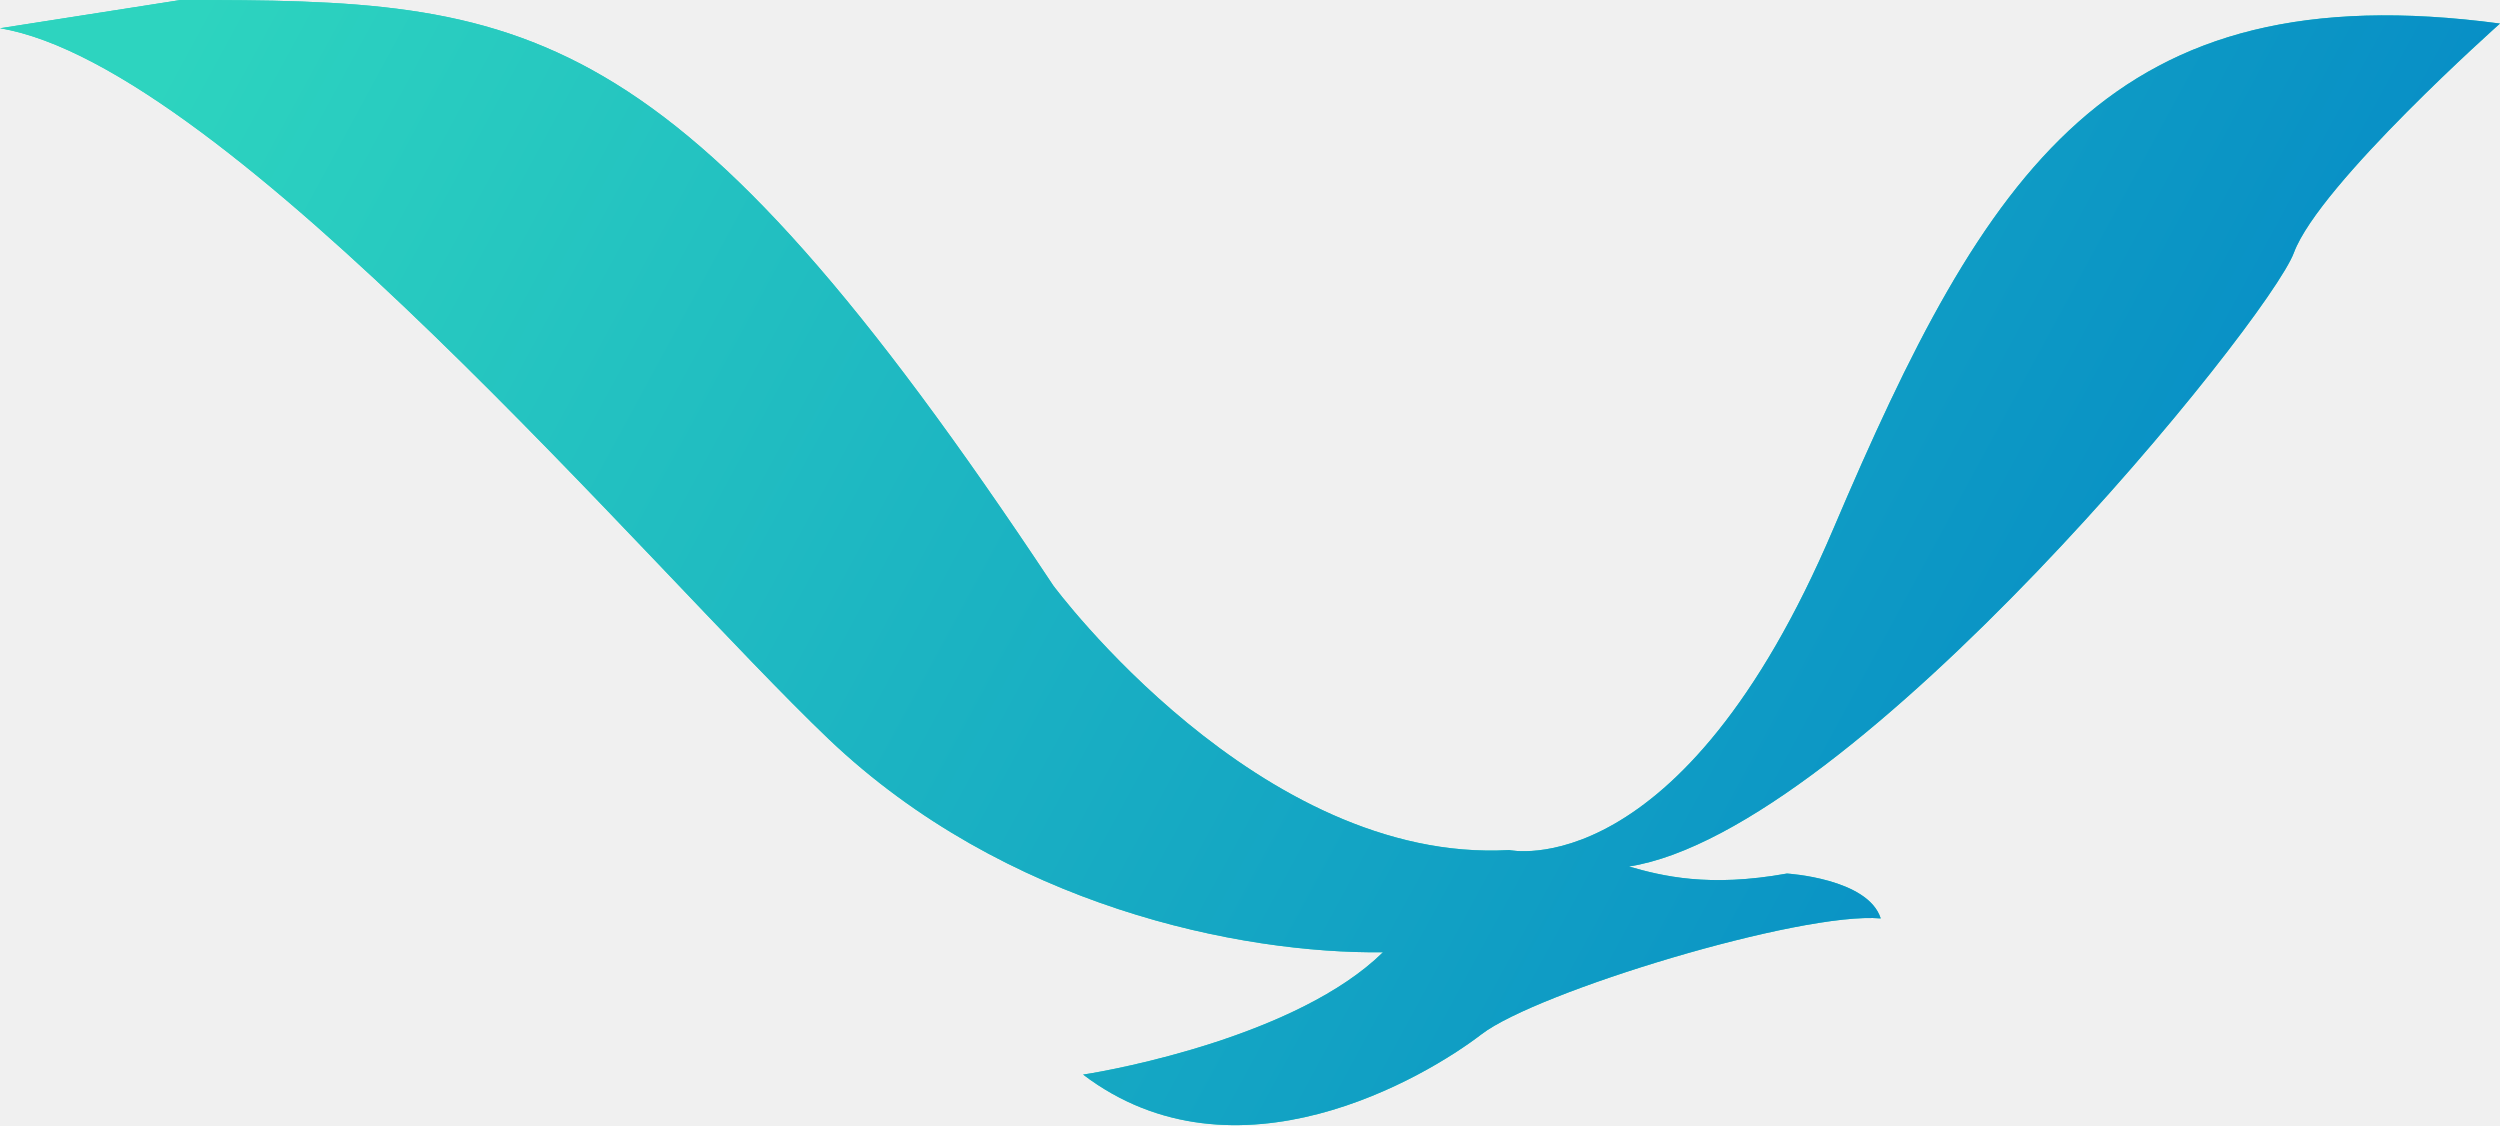
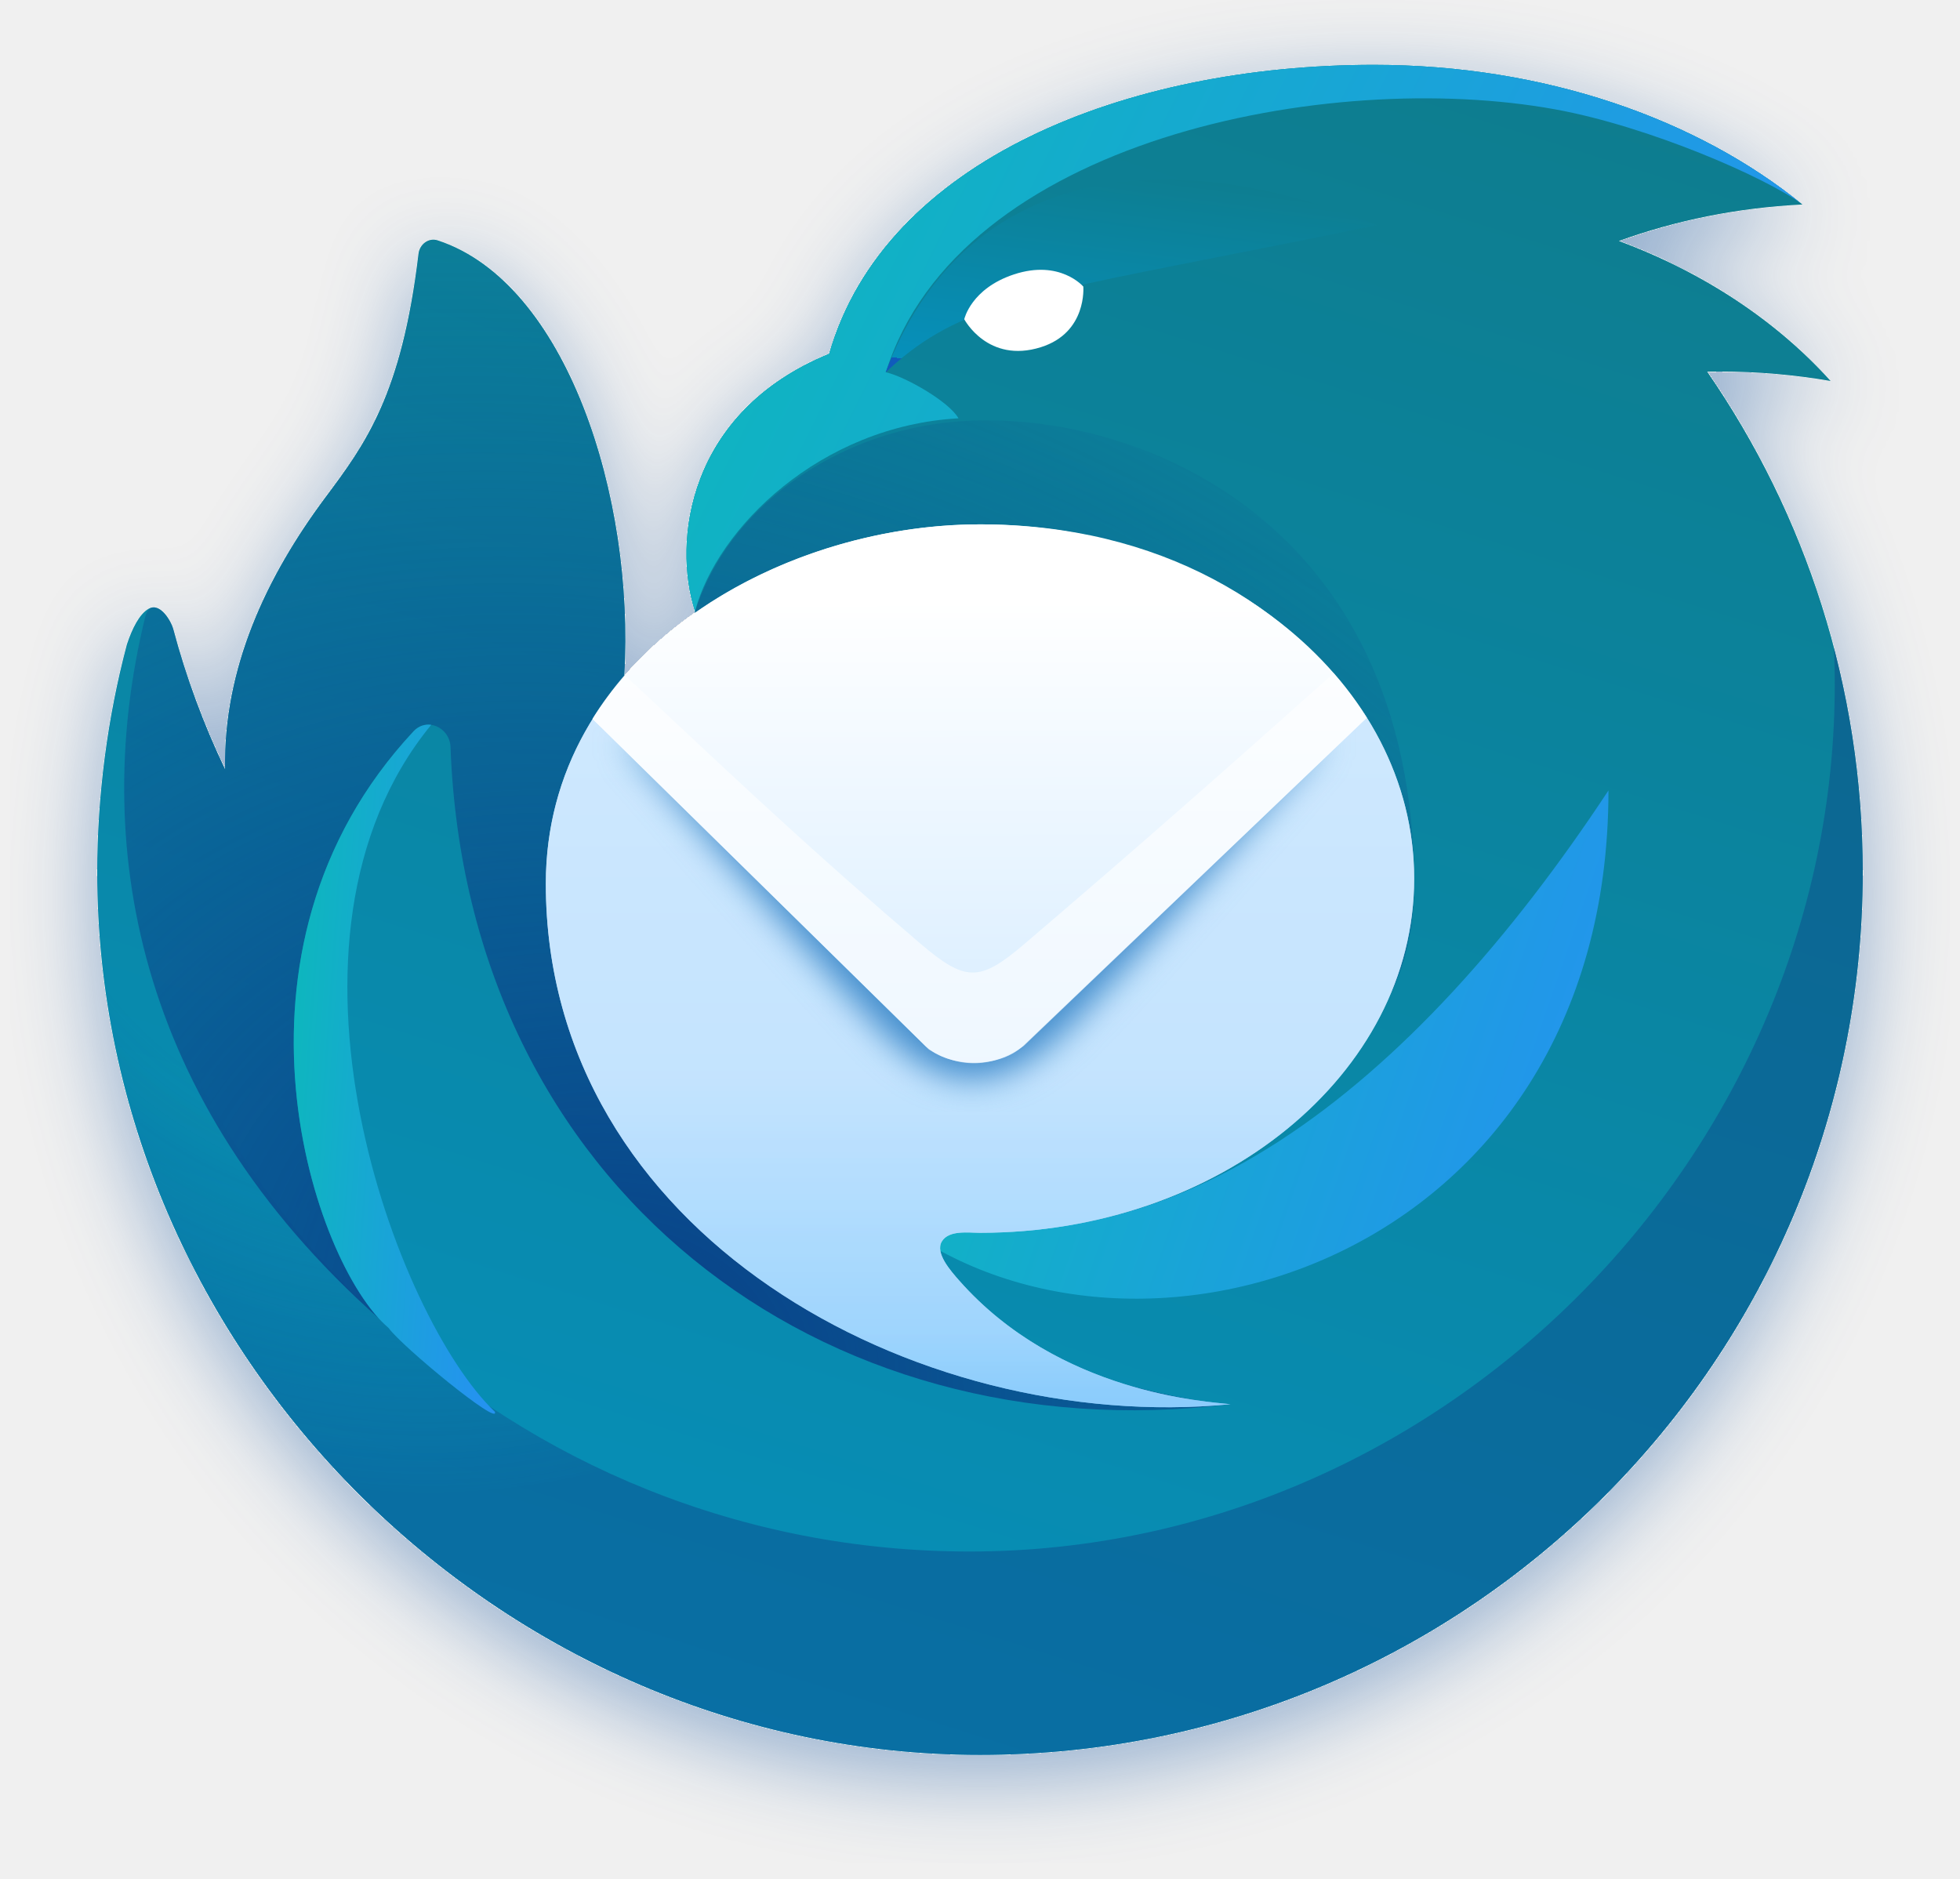
- <svg xmlns="http://www.w3.org/2000/svg" width="791" height="356" viewBox="0 0 791 356" fill="none">
-   <path d="M57.144 0C167.022 0 212.384 2.951 333.259 185.272C333.259 185.272 398.436 273.437 477.538 268.957C477.538 268.957 531.771 280.868 580.062 167.351C628.405 53.781 667.947 -8.978 791 7.449C791 7.449 733.874 58.243 725.805 79.915C717.754 101.588 586.911 262.965 515.39 274.166C525.881 277.153 540.555 280.868 565.388 276.388C565.388 276.388 591.024 277.917 595.067 290.593C569.815 288.371 486.321 313.777 468.755 327.235C451.206 340.729 390.96 376.642 342.687 340C353.004 338.454 410.827 327.591 437.578 301.296C392.581 301.829 317.906 286.878 262.191 233.844C206.581 180.792 71.782 20.89 0 8.943L57.144 0Z" fill="#2dd4bf" />
-   <path d="M57.144 0C167.022 0 212.384 2.951 333.259 185.272C333.259 185.272 398.436 273.437 477.538 268.957C477.538 268.957 531.771 280.868 580.062 167.351C628.405 53.781 667.947 -8.978 791 7.449C791 7.449 733.874 58.243 725.805 79.915C717.754 101.588 586.911 262.965 515.39 274.166C525.881 277.153 540.555 280.868 565.388 276.388C565.388 276.388 591.024 277.917 595.067 290.593C569.815 288.371 486.321 313.777 468.755 327.235C451.206 340.729 390.96 376.642 342.687 340C353.004 338.454 410.827 327.591 437.578 301.296C392.581 301.829 317.906 286.878 262.191 233.844C206.581 180.792 71.782 20.89 0 8.943L57.144 0Z" fill="url(#paint0_linear_128_30)" />
+ <svg xmlns="http://www.w3.org/2000/svg" width="121" height="116" viewBox="0 0 121 116" fill="none">
+   <g filter="url(#filter0_d_441_4619)">
+     <path d="M51.171 21.855L51.182 21.855C54.614 9.857 69.569 4 84.809 4C95.339 4 104.793 7.335 111.273 12.627C107.259 12.826 103.44 13.612 99.945 14.879C105.181 16.825 109.679 19.819 113.013 23.524C110.801 23.142 108.507 22.941 106.155 22.941C105.901 22.941 105.648 22.943 105.395 22.948C111.453 31.731 115 42.378 115 53.854C115 83.954 90.6 108.354 60.5 108.354C30.864 108.354 6 83.541 6 53.854C6 49.166 6.624 44.323 7.833 39.785C8.15 38.831 8.592 37.917 9.18 37.583C9.915 37.164 10.584 38.412 10.692 38.818C11.491 41.817 12.567 44.717 13.894 47.495C13.778 41.272 16.436 35.605 20.093 30.702C22.531 27.434 24.791 24.405 25.835 15.665C25.905 15.078 26.461 14.656 27.023 14.84C34.959 17.438 39.201 30.651 38.54 41.701C42.925 42.327 42.904 37.748 42.904 37.748C41.503 33.442 42.437 25.436 51.157 21.855L51.171 21.855Z" fill="url(#paint0_linear_441_4619)" />
+     <path opacity="0.9" d="M113.217 39.975C114.542 69.951 89.9 95.794 59.851 95.794C31.722 95.794 8.671 74.052 6.586 46.457C6.219 49.006 6.02 51.61 6.001 54.257C6.215 83.786 31.019 108.354 60.5 108.354C90.6 108.354 115 83.954 115 53.854C115 49.058 114.38 44.407 113.217 39.975Z" fill="url(#paint1_radial_441_4619)" />
+     <path d="M59.172 25.828C58.585 24.788 55.874 23.252 54.689 22.984C59.172 8.619 82.02 4.209 96.004 6.751C101.822 7.808 109.07 10.981 111.274 12.627C104.794 7.335 95.339 4 84.81 4C69.57 4 54.614 9.857 51.182 21.855L51.172 21.855L51.157 21.855C42.437 25.437 41.504 33.444 42.905 37.751C44.25 32.614 50.652 26.302 59.172 25.828Z" fill="url(#paint2_linear_441_4619)" />
+     <path d="M75.01 15.907C62.767 18.316 58.767 19.103 54.669 22.998C59.271 10.816 71.017 8.347 85.013 13.9C81.161 14.697 77.862 15.346 75.01 15.907Z" fill="url(#paint3_linear_441_4619)" />
+     <path d="M8.958 38.117C5.614 51.81 8.198 67.905 23.393 81.411C18.869 76.465 13.347 58.2 25.535 45.15C26.355 44.27 27.768 44.917 27.812 46.12C28.816 73.239 50.7 89.802 75.929 86.704C68.112 86.265 42.26 77.211 61.49 73.629C71.542 71.756 87.303 68.82 87.303 54.68C87.303 31.754 69.577 25.051 58.829 26.049C51.472 26.731 44.925 31.399 42.909 37.747C43.682 40.25 40.599 42.002 38.541 41.708C39.201 30.659 34.959 17.438 27.023 14.84C26.461 14.656 25.905 15.078 25.835 15.665C24.791 24.405 22.531 27.435 20.093 30.703C16.436 35.606 13.778 41.273 13.894 47.496C12.567 44.718 11.491 41.818 10.692 38.819C10.602 38.482 10.116 37.544 9.527 37.5C9.208 37.476 9.039 37.788 8.958 38.117Z" fill="url(#paint4_radial_441_4619)" />
+     <path d="M54.737 75.016C69.536 87.032 99.298 78.023 99.298 48.805C87.282 67.019 71.979 79.582 54.737 75.016Z" fill="url(#paint5_linear_441_4619)" />
+     <path d="M25.534 45.149C25.846 44.815 26.245 44.7 26.621 44.752C15.712 58.057 24.511 81.426 30.55 87.166C30.887 88.122 24.821 83.151 23.985 81.987C19.392 78.09 12.808 58.776 25.534 45.149Z" fill="url(#paint6_linear_441_4619)" />
+     <path d="M60.5 76.117C75.303 76.117 87.303 66.325 87.303 54.246C87.303 42.167 75.303 32.376 60.5 32.376C47.871 32.376 33.692 40.592 33.696 54.565C33.703 76.159 56.516 88.582 75.961 86.702C74.5 86.532 65.388 86.048 59.23 79.081C58.674 78.453 57.71 77.357 58.147 76.645C58.585 75.933 59.786 76.117 60.5 76.117Z" fill="url(#paint7_linear_441_4619)" />
+     <path opacity="0.7" d="M60.5 76.116C75.303 76.116 87.303 66.325 87.303 54.246C87.303 50.558 86.184 47.083 84.209 44.035L62.935 63.357C61.449 64.706 58.947 64.706 57.461 63.357L36.583 44.394C34.766 47.315 33.695 50.722 33.696 54.565C33.703 76.159 56.516 88.582 75.961 86.701C75.873 86.691 75.757 86.68 75.615 86.666L75.615 86.666C73.41 86.45 65.016 85.627 59.23 79.081C58.674 78.453 57.71 77.357 58.147 76.645C58.515 76.047 59.421 76.081 60.124 76.107C60.258 76.112 60.385 76.116 60.5 76.116Z" fill="url(#paint8_linear_441_4619)" />
+     <g filter="url(#filter1_f_441_4619)">
+       <path fill-rule="evenodd" clip-rule="evenodd" d="M54.278 63.485C50.331 59.377 38.508 45.73 38.508 45.73L39.423 45.769L57.931 59.592C59.317 60.6 61.294 60.59 62.668 59.568L80.816 45.787L81.779 45.712C81.779 45.712 70.343 59.036 65.963 63.425C61.583 67.815 58.226 67.594 54.278 63.485Z" fill="#458FCD" />
+     </g>
+     <path d="M63.131 64.607L84.362 44.336C79.867 37.402 71.575 32.376 60.513 32.376C51.358 32.376 41.377 36.694 36.587 44.393L57.151 64.607C58.637 65.956 61.645 65.956 63.131 64.607Z" fill="url(#paint9_linear_441_4619)" />
+     <path opacity="0.6" d="M84.384 44.31L63.201 64.578C61.321 65.914 59.32 66.012 57.344 64.799L36.57 44.383C37.155 43.44 37.822 42.536 38.562 41.677C39.31 42.377 40.035 43.056 40.742 43.718C46.2 48.83 50.611 52.962 56.828 58.268C59.635 60.663 60.507 60.616 63.259 58.268C70.373 52.196 75.575 47.601 82.338 41.563C83.099 42.433 83.783 43.351 84.384 44.31Z" fill="white" />
+     <path d="M64.26 21.436C67.128 20.533 66.877 17.694 66.877 17.694C66.877 17.694 65.442 16.005 62.6 16.941C59.94 17.817 59.528 19.711 59.528 19.711C59.528 19.711 60.981 22.469 64.26 21.436Z" fill="white" />
+   </g>
  <defs>
-     <linearGradient id="paint0_linear_128_30" x1="63.28" y1="-4.64767e-05" x2="719.852" y2="355.923" gradientUnits="userSpaceOnUse">
-       <stop stop-color="#2dd4bf" />
-       <stop offset="1" stop-color="#0284c7" />
+     <filter id="filter0_d_441_4619" x="0.667" y="-1.19209e-07" width="119.667" height="115.021" filterUnits="userSpaceOnUse" color-interpolation-filters="sRGB">
+       <feFlood flood-opacity="0" result="BackgroundImageFix" />
+       <feColorMatrix in="SourceAlpha" type="matrix" values="0 0 0 0 0 0 0 0 0 0 0 0 0 0 0 0 0 0 127 0" result="hardAlpha" />
+       <feOffset dy="1.333" />
+       <feGaussianBlur stdDeviation="2.667" />
+       <feComposite in2="hardAlpha" operator="out" />
+       <feColorMatrix type="matrix" values="0 0 0 0 0.001 0 0 0 0 0.276 0 0 0 0 0.6 0 0 0 0.39 0" />
+       <feBlend mode="normal" in2="BackgroundImageFix" result="effect1_dropShadow_441_4619" />
+       <feBlend mode="normal" in="SourceGraphic" in2="effect1_dropShadow_441_4619" result="shape" />
+     </filter>
+     <filter id="filter1_f_441_4619" x="36.508" y="43.712" width="47.272" height="24.931" filterUnits="userSpaceOnUse" color-interpolation-filters="sRGB">
+       <feFlood flood-opacity="0" result="BackgroundImageFix" />
+       <feBlend mode="normal" in="SourceGraphic" in2="BackgroundImageFix" result="shape" />
+       <feGaussianBlur stdDeviation="1" result="effect1_foregroundBlur_441_4619" />
+     </filter>
+     <linearGradient id="paint0_linear_441_4619" x1="50.68" y1="-47.398" x2="4.292" y2="99.127" gradientUnits="userSpaceOnUse">
+       <stop stop-color="#107781" />
+       <stop offset="1" stop-color="#0690BB" />
+       <stop offset="1" stop-color="#105BBC" />
+     </linearGradient>
+     <radialGradient id="paint1_radial_441_4619" cx="0" cy="0" r="1" gradientUnits="userSpaceOnUse" gradientTransform="translate(24.7749 46.6218) rotate(66.5179) scale(46.0848 44.148)">
+       <stop offset="0.526" stop-color="#0B4186" stop-opacity="0" />
+       <stop offset="1" stop-color="#0B4186" stop-opacity="0.45" />
+     </radialGradient>
+     <linearGradient id="paint2_linear_441_4619" x1="47.887" y1="4" x2="107.176" y2="33.529" gradientUnits="userSpaceOnUse">
+       <stop stop-color="#0DB7BD" />
+       <stop offset="1" stop-color="#2493EF" />
+     </linearGradient>
+     <linearGradient id="paint3_linear_441_4619" x1="67.108" y1="5.215" x2="64.757" y2="23.317" gradientUnits="userSpaceOnUse">
+       <stop stop-color="#107781" />
+       <stop offset="1" stop-color="#0690BB" />
+       <stop offset="1" stop-color="#105BBC" />
+     </linearGradient>
+     <radialGradient id="paint4_radial_441_4619" cx="0" cy="0" r="1" gradientUnits="userSpaceOnUse" gradientTransform="translate(39.9461 83.5495) rotate(-64.2627) scale(71.8971 88.8137)">
+       <stop offset="0.016" stop-color="#094188" />
+       <stop offset="0.967" stop-color="#0B4186" stop-opacity="0" />
+     </radialGradient>
+     <linearGradient id="paint5_linear_441_4619" x1="58.302" y1="48.805" x2="101.031" y2="63.609" gradientUnits="userSpaceOnUse">
+       <stop stop-color="#0DB7BD" />
+       <stop offset="1" stop-color="#2493EF" />
+     </linearGradient>
+     <linearGradient id="paint6_linear_441_4619" x1="19.129" y1="44.74" x2="32.41" y2="45.686" gradientUnits="userSpaceOnUse">
+       <stop stop-color="#0DB7BD" />
+       <stop offset="1" stop-color="#2493EF" />
+     </linearGradient>
+     <linearGradient id="paint7_linear_441_4619" x1="60.501" y1="40.385" x2="60.501" y2="86.477" gradientUnits="userSpaceOnUse">
+       <stop stop-color="white" />
+       <stop offset="0.905" stop-color="#BEE1FE" />
+       <stop offset="1" stop-color="#96CEFD" />
+     </linearGradient>
+     <linearGradient id="paint8_linear_441_4619" x1="61.363" y1="66.467" x2="61.363" y2="85.776" gradientUnits="userSpaceOnUse">
+       <stop stop-color="#BCE0FD" />
+       <stop offset="1" stop-color="#88CCFC" />
+     </linearGradient>
+     <linearGradient id="paint9_linear_441_4619" x1="60.411" y1="37.076" x2="60.474" y2="87.661" gradientUnits="userSpaceOnUse">
+       <stop stop-color="white" />
+       <stop offset="0.905" stop-color="#BEE1FE" />
+       <stop offset="1" stop-color="#96CEFD" />
    </linearGradient>
  </defs>
</svg>
